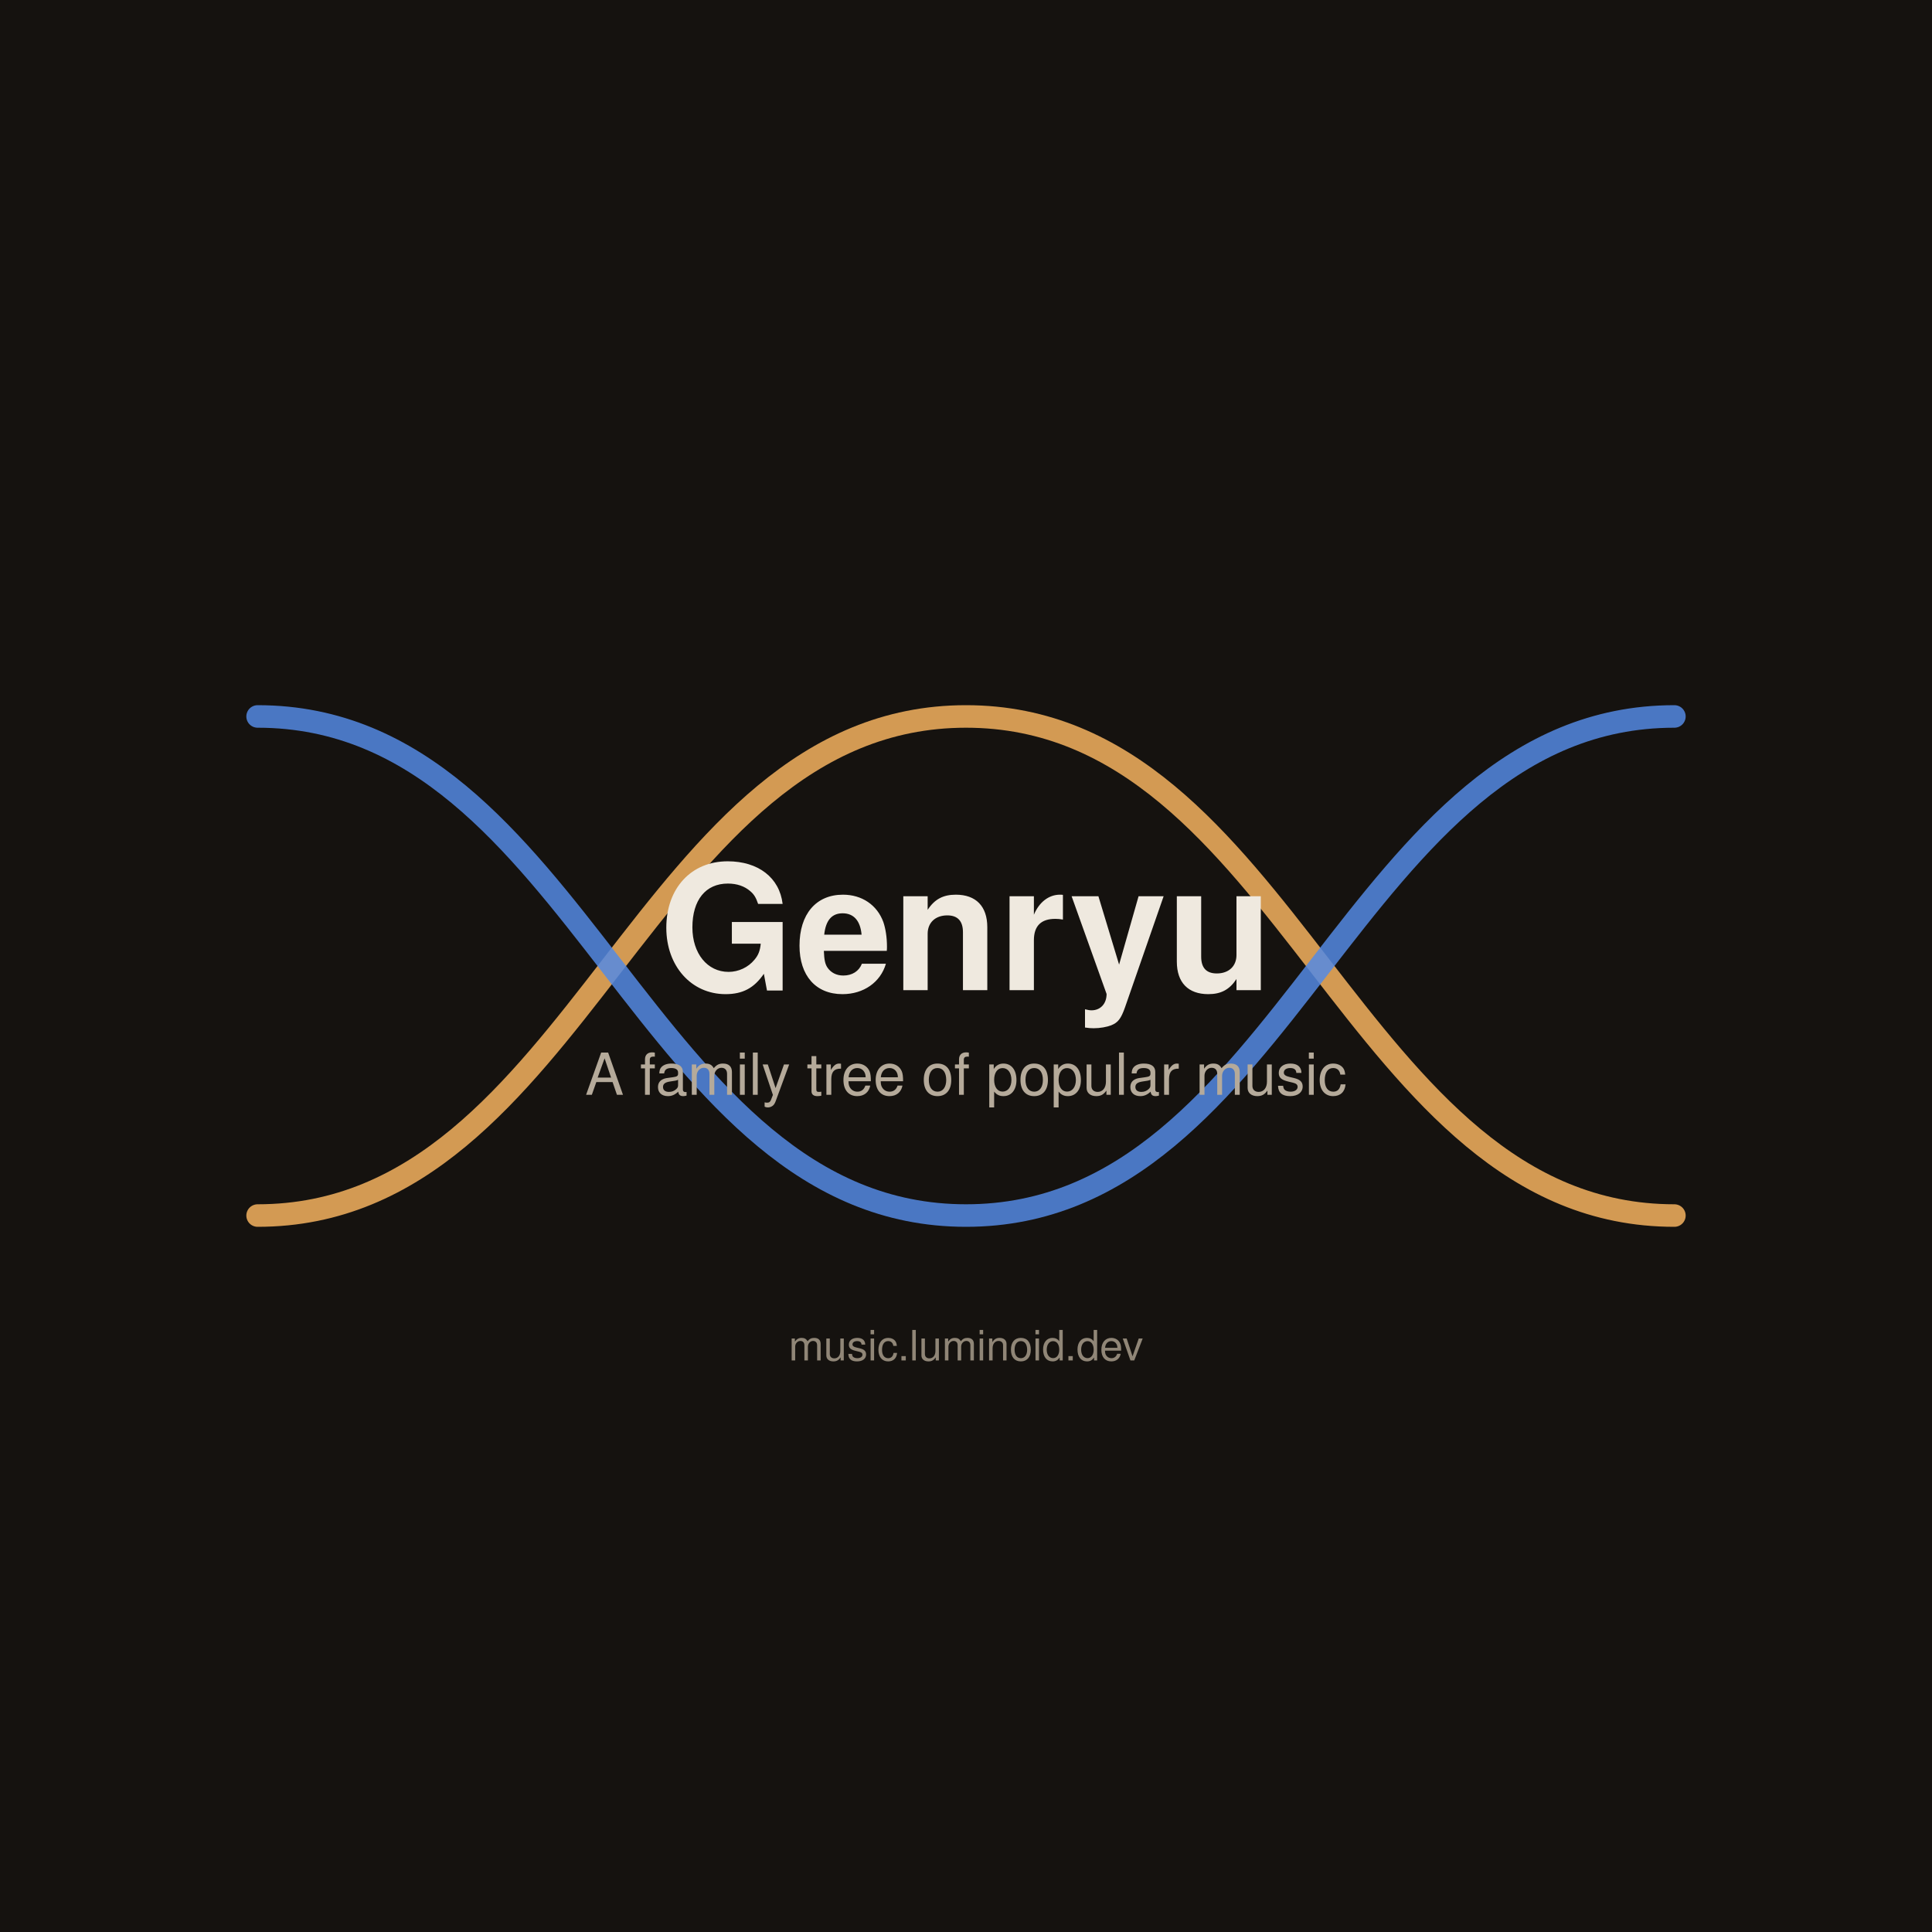
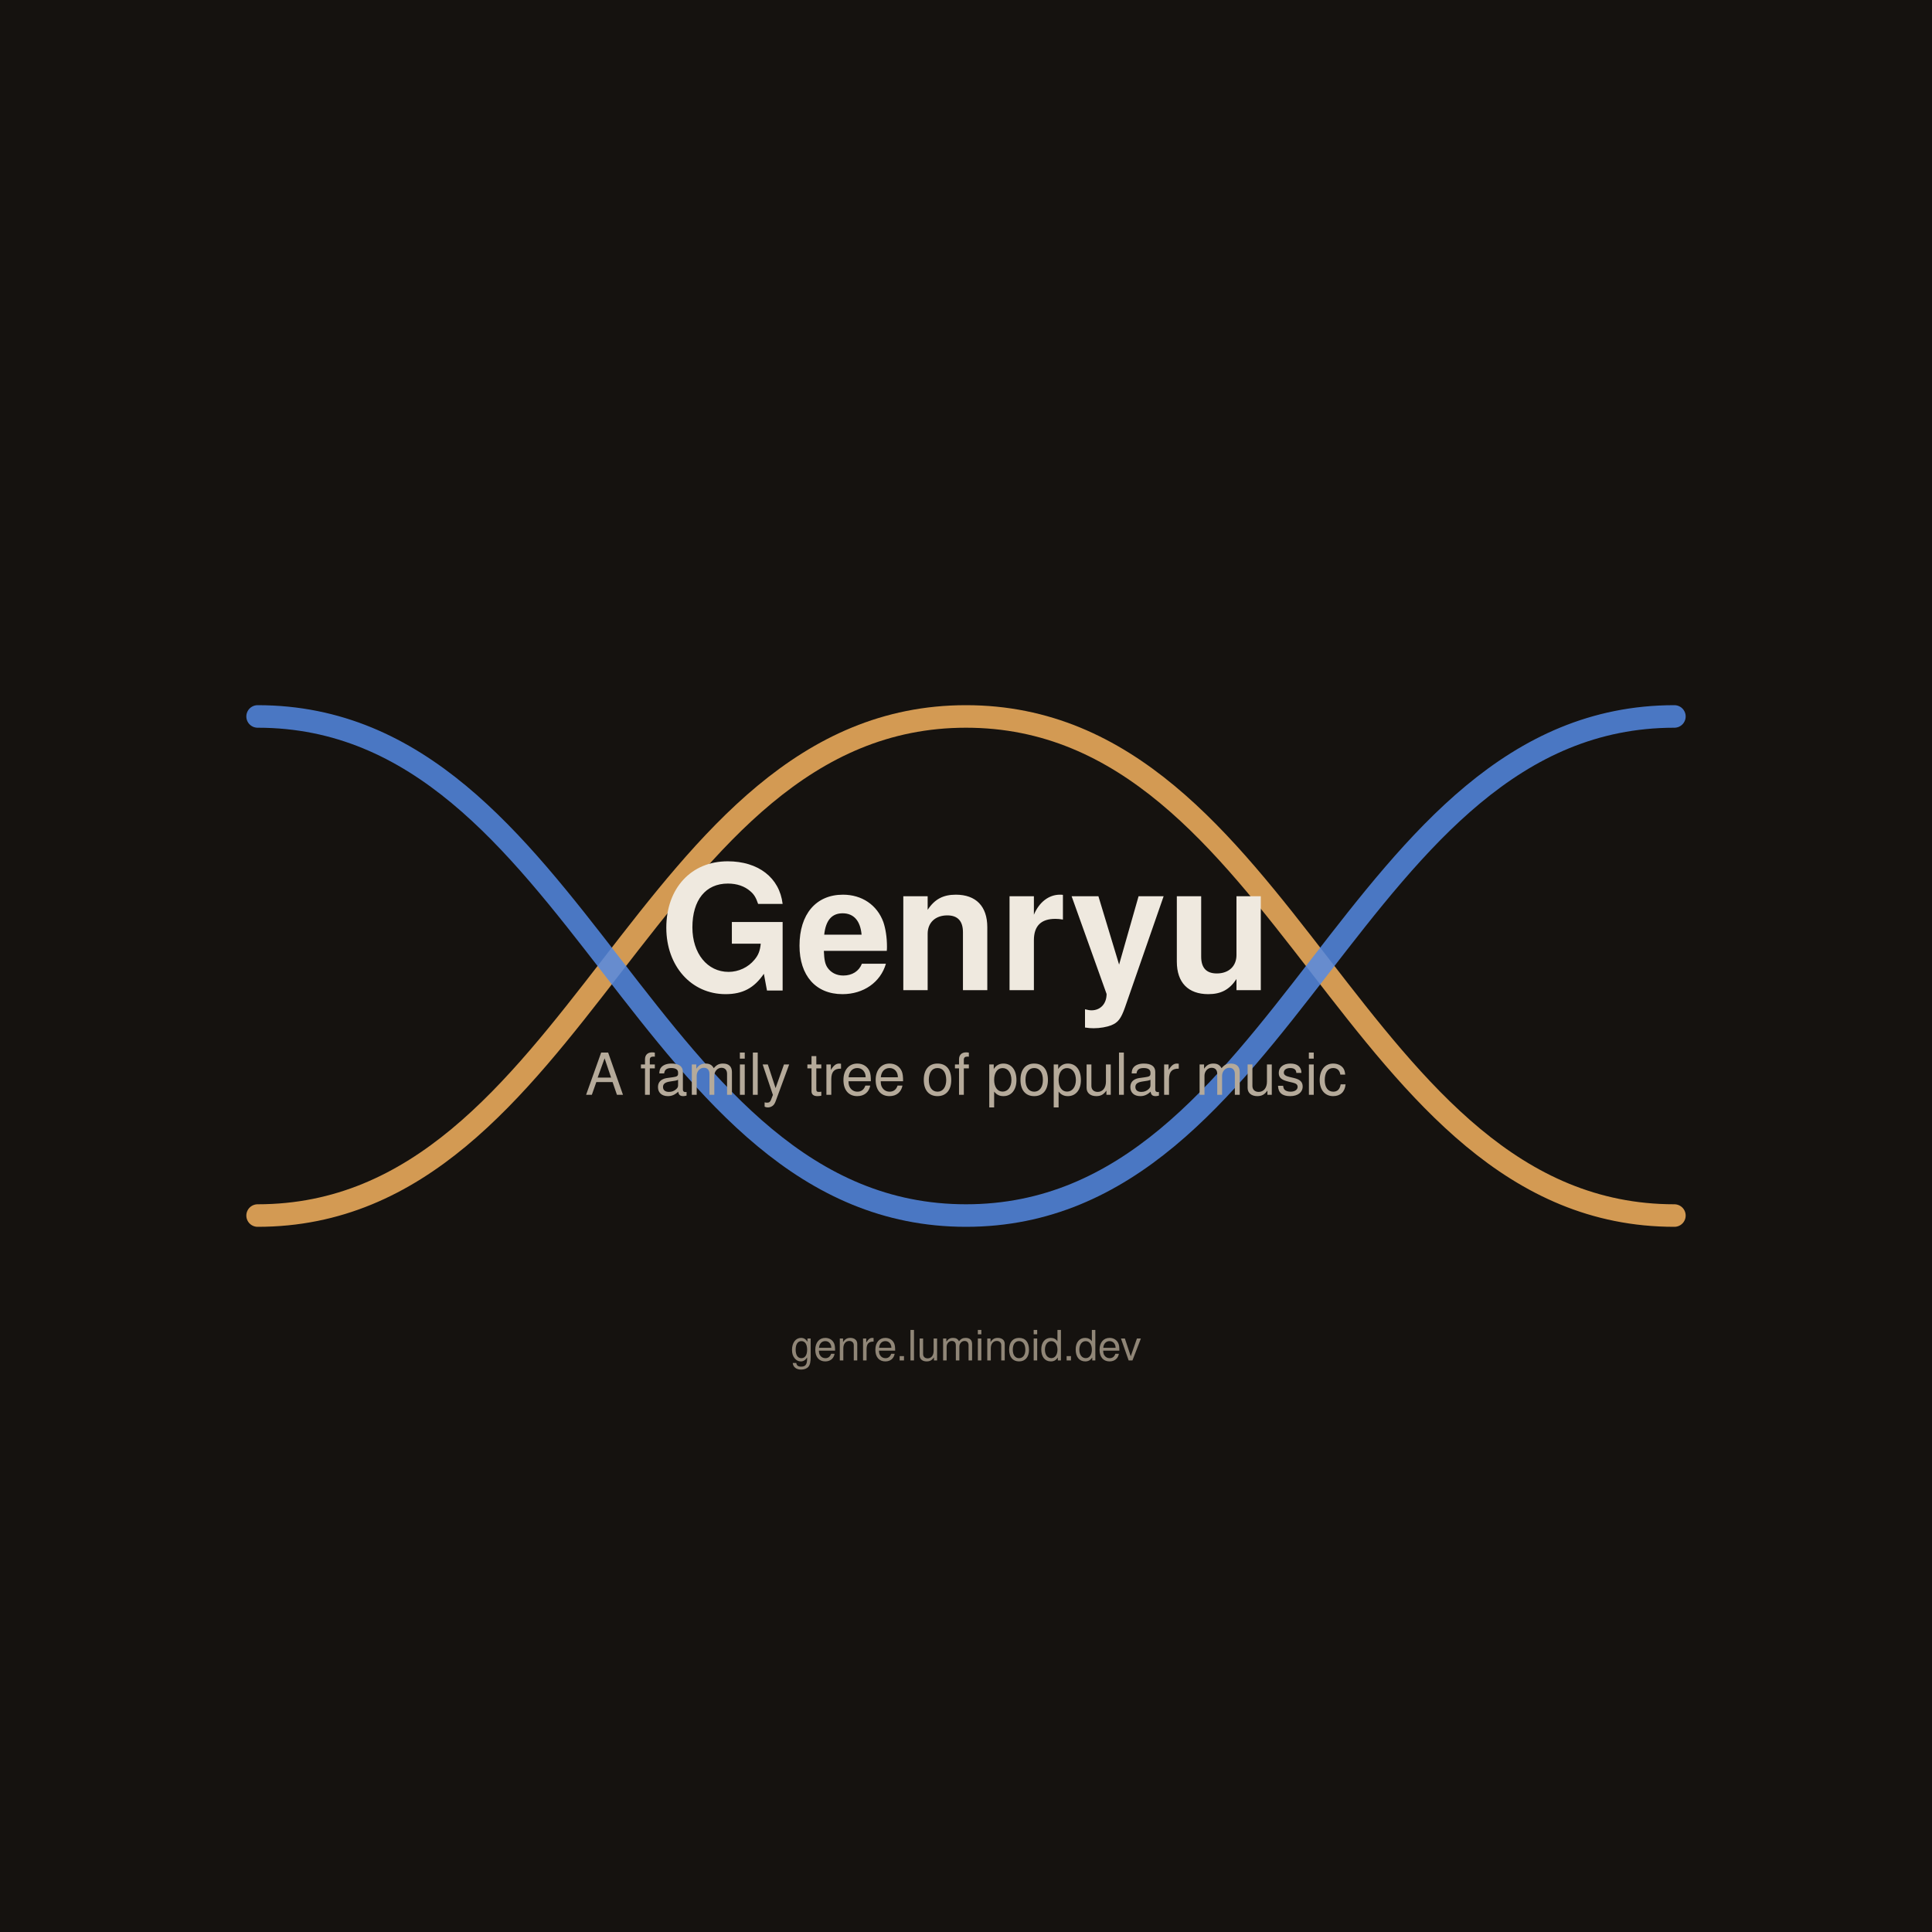
<svg xmlns="http://www.w3.org/2000/svg" width="900" height="900" viewBox="0 -285 1200 1200">
  <rect x="0" y="-285" width="1200" height="1200" fill="#15120f" />
  <g opacity="0.9">
    <path d="M160 470c200 0 240-310 440-310s240 310 440 310" fill="none" stroke="#e8a95b" stroke-width="14" stroke-linecap="round" />
    <path d="M160 160c200 0 240 310 440 310s240-310 440-310" fill="none" stroke="#5b96fa" stroke-width="14" stroke-linecap="round" opacity="0.85" />
  </g>
  <g font-family="-apple-system, 'Helvetica Neue', Helvetica, Arial, sans-serif" fill="#efe9df">
    <text x="600" y="330" font-size="108" font-weight="700" text-anchor="middle">Genryu</text>
    <text x="600" y="395" font-size="36" text-anchor="middle" fill="#b5aa9a">A family tree of popular music</text>
-     <text x="600" y="560" font-size="26" text-anchor="middle" fill="#908677">music.luminoid.dev</text>
+     <text x="600" y="560" font-size="26" text-anchor="middle" fill="#908677">genre.luminoid.dev</text>
  </g>
</svg>
